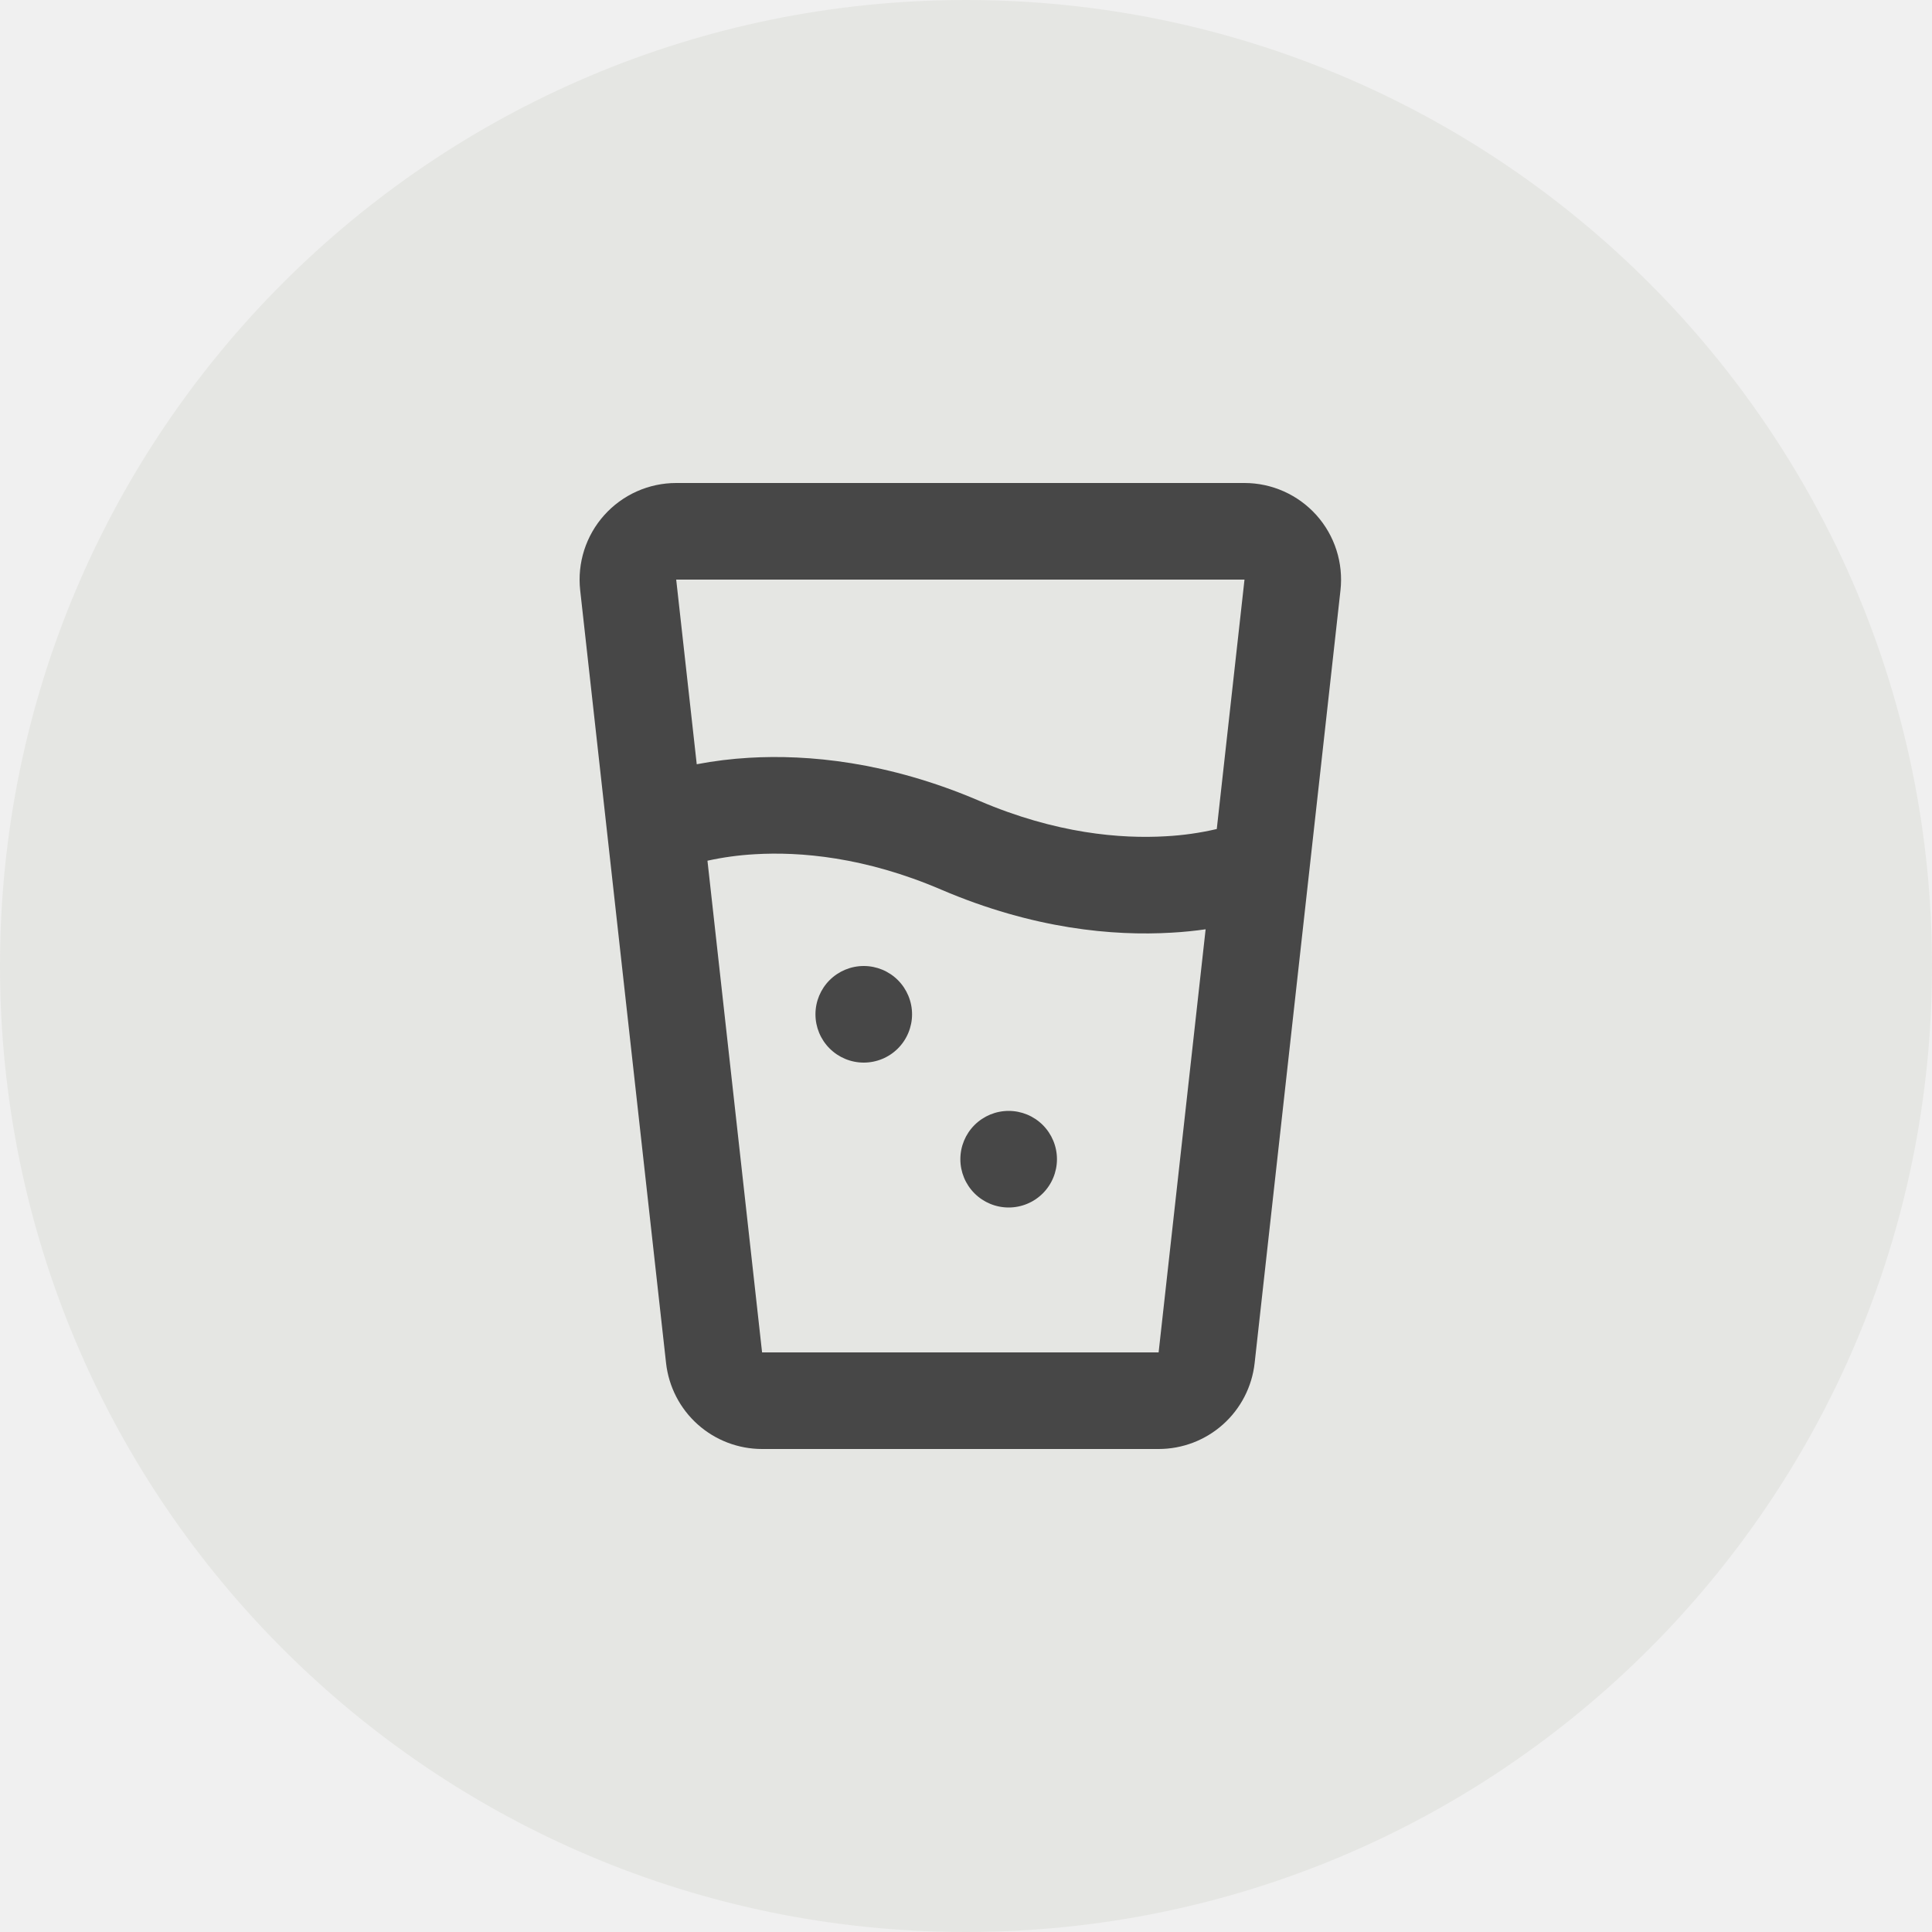
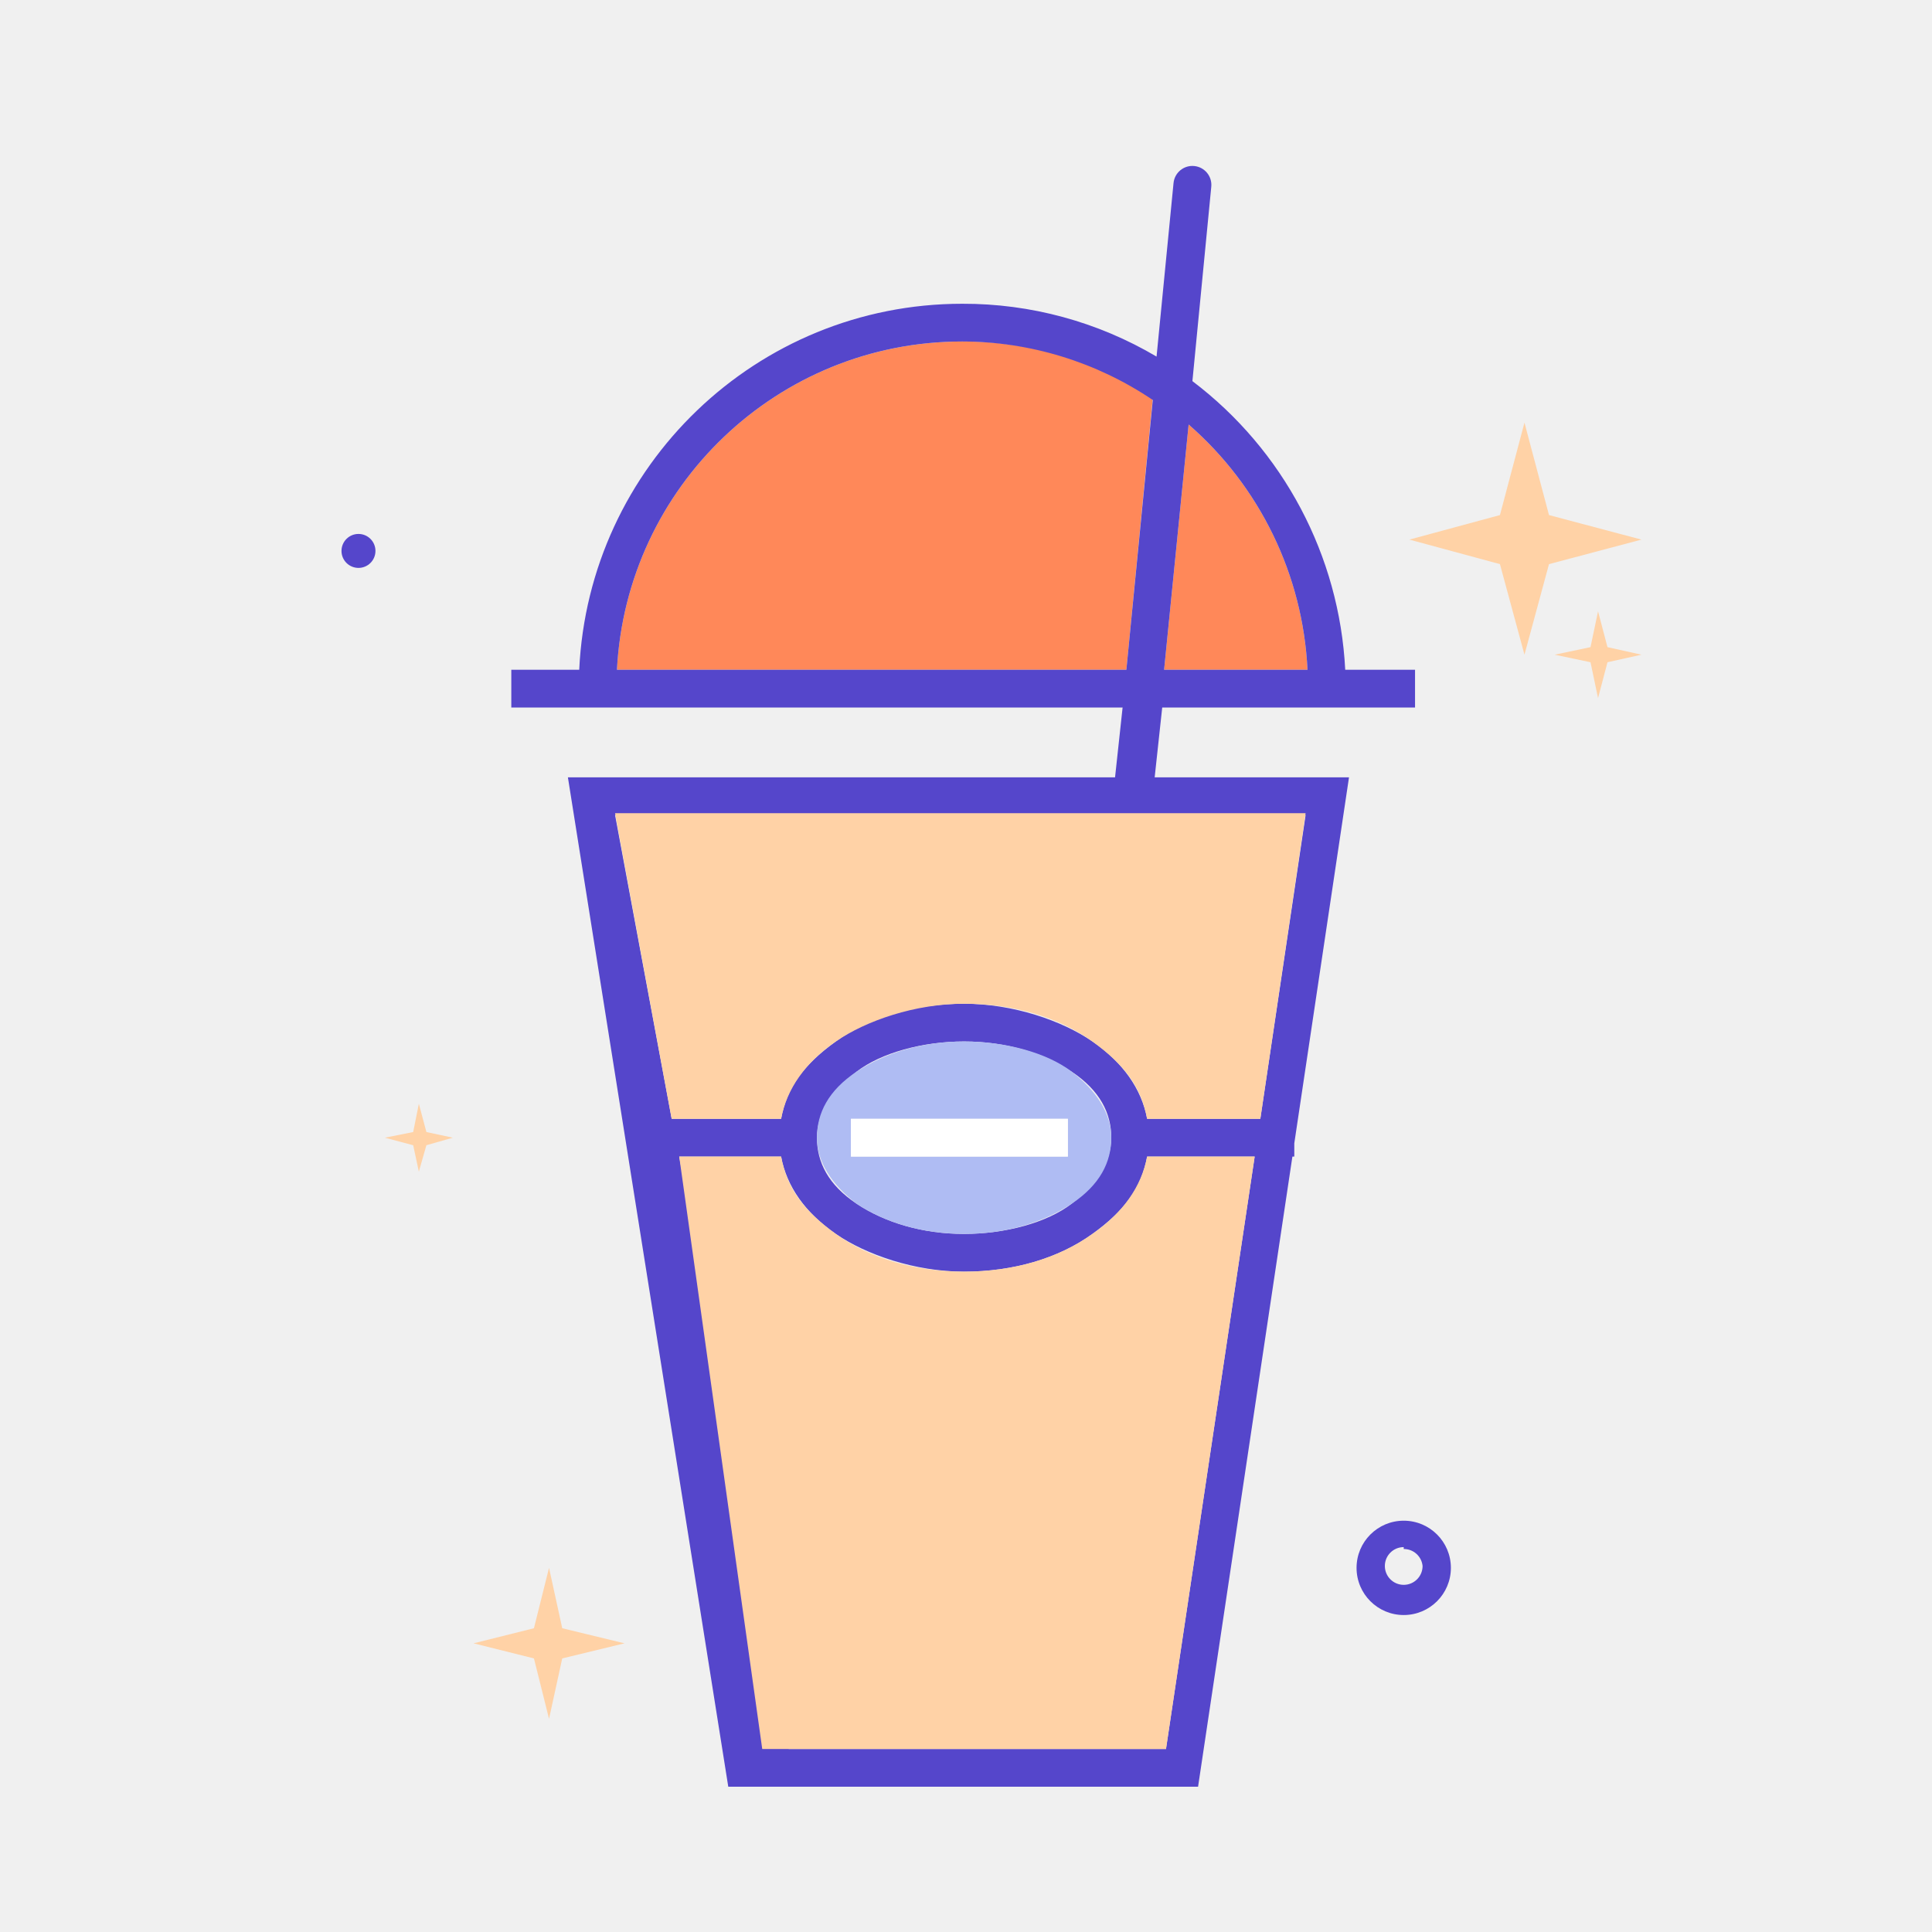
- <svg xmlns="http://www.w3.org/2000/svg" width="100" height="100" viewBox="0 0 100 100" fill="none">
-   <circle opacity="0.07" cx="50" cy="50" r="50" fill="#4D592B" />
-   <path fill-rule="evenodd" clip-rule="evenodd" d="M64.415 25C65.118 25 65.813 25.149 66.455 25.436C67.096 25.723 67.67 26.142 68.139 26.665C68.608 27.189 68.961 27.806 69.175 28.475C69.389 29.144 69.46 29.851 69.383 30.55L64.94 70.55C64.805 71.773 64.223 72.904 63.306 73.725C62.389 74.546 61.201 75 59.97 75H39.445C38.214 75 37.027 74.546 36.11 73.725C35.193 72.904 34.611 71.773 34.475 70.55L30.03 30.55C29.953 29.851 30.024 29.144 30.238 28.474C30.453 27.805 30.806 27.188 31.275 26.665C31.744 26.141 32.318 25.722 32.96 25.435C33.602 25.148 34.297 25 35 25H64.415ZM64.415 30H35L36.063 39.557C36.96 39.386 37.868 39.275 38.78 39.222C41.778 39.047 45.92 39.407 50.693 41.453C54.67 43.157 58.028 43.422 60.343 43.285C61.231 43.238 62.114 43.112 62.98 42.91L64.415 30ZM62.403 48.1C61.873 48.175 61.28 48.24 60.635 48.275C57.638 48.453 53.495 48.093 48.723 46.05C44.745 44.343 41.388 44.078 39.073 44.215C38.247 44.261 37.426 44.373 36.618 44.55L39.445 70H59.97L62.403 48.1ZM47.208 52.5C47.208 53.163 46.944 53.799 46.476 54.268C46.007 54.737 45.371 55 44.708 55C44.045 55 43.409 54.737 42.94 54.268C42.471 53.799 42.208 53.163 42.208 52.5C42.208 51.837 42.471 51.201 42.94 50.732C43.409 50.263 44.045 50 44.708 50C45.371 50 46.007 50.263 46.476 50.732C46.944 51.201 47.208 51.837 47.208 52.5ZM52.208 62.5C52.871 62.5 53.507 62.237 53.976 61.768C54.444 61.299 54.708 60.663 54.708 60C54.708 59.337 54.444 58.701 53.976 58.232C53.507 57.763 52.871 57.5 52.208 57.5C51.545 57.5 50.909 57.763 50.44 58.232C49.971 58.701 49.708 59.337 49.708 60C49.708 60.663 49.971 61.299 50.44 61.768C50.909 62.237 51.545 62.5 52.208 62.5Z" fill="#474747" />
+ <svg xmlns="http://www.w3.org/2000/svg" viewBox="0 0 1024 1024" class="icon" version="1.1" fill="#000000">
+   <g id="SVGRepo_bgCarrier" stroke-width="0" />
+   <g id="SVGRepo_tracerCarrier" stroke-linecap="round" stroke-linejoin="round" />
+   <g id="SVGRepo_iconCarrier">
+     <path d="M795 299l-48-13 48-13 13-49 13 49 49 13-49 13-13 48-13-48zM843 351l-19-4 19-4 4-19 5 19 18 4-18 4-5 19-4-19z" fill="#ffd2a6" />
+     <path d="M190 292m-9 0a9 9 0 1 0 18 0 9 9 0 1 0-18 0Z" fill="#5546CB" />
+     <path d="M283 879l-32-8 32-8 8-32 7 32 33 8-33 8-7 32-8-32zM219 607l-15-4 15-3 3-15 4 15 14 3-14 4-4 14-3-14z" fill="#ffd2a6" />
+     <path d="M744 856a25 25 0 1 1 25-25 25 25 0 0 1-25 25z m0-36a10 10 0 1 0 10 10 10 10 0 0 0-10-9z" fill="#5546CB" />
+     <path d="M693 355a184 184 0 0 0-63-130l-13 130zM510 181c-98 0-178 77-183 174h270l14-144a181 181 0 0 0-101-30z" fill="#FF8859" />
+     <path d="M750 375v-20h-37a205 205 0 0 0-81-153l10-103a10 10 0 1 0-20-2l-9 92a201 201 0 0 0-103-28c-109 0-198 86-203 194h-36v20h324l-4 37H301l85 535h249l50-334h1v-7l29-194H612l4-37zM618 927H418l-58-314h54c3 16 13 30 29 41s42 20 68 20 50-7 68-20 26-25 29-41h57zM433 603c0-13 8-25 21-35s35-16 57-16 42 6 57 16 21 22 21 35-8 25-21 35-35 16-57 16-42-6-57-16-21-22-21-35z m259-171l-24 161h-60c-3-16-13-30-29-41s-42-20-68-20-50 7-68 20-26 25-29 41h-58l-30-161z m1-77h-76l13-130a184 184 0 0 1 63 130z m-366 0c5-97 85-174 183-174a181 181 0 0 1 101 31l-14 143z" fill="#5546CB" />
+     <path d="M579 654c-18 13-42 20-68 20s-50-7-68-20-26-25-29-41h-54l44 314h214l47-314h-57c-3 16-13 30-29 41zM356 593h58c3-16 13-30 29-41s42-20 68-20 50 7 68 20 26 25 29 41h60l24-162H326z" fill="#ffd2a6" />
+     <path d="M454 638c15 10 35 16 57 16s42-6 57-16 21-22 21-35-8-25-21-35-35-16-57-16-42 6-57 16-21 22-21 35 8 25 21 35z m-3-45h115v20H451z" fill="#AFBCF3" />
+     <path d="M451 593h115v20H451z" fill="#FFFFFF" />
+   </g>
</svg>
